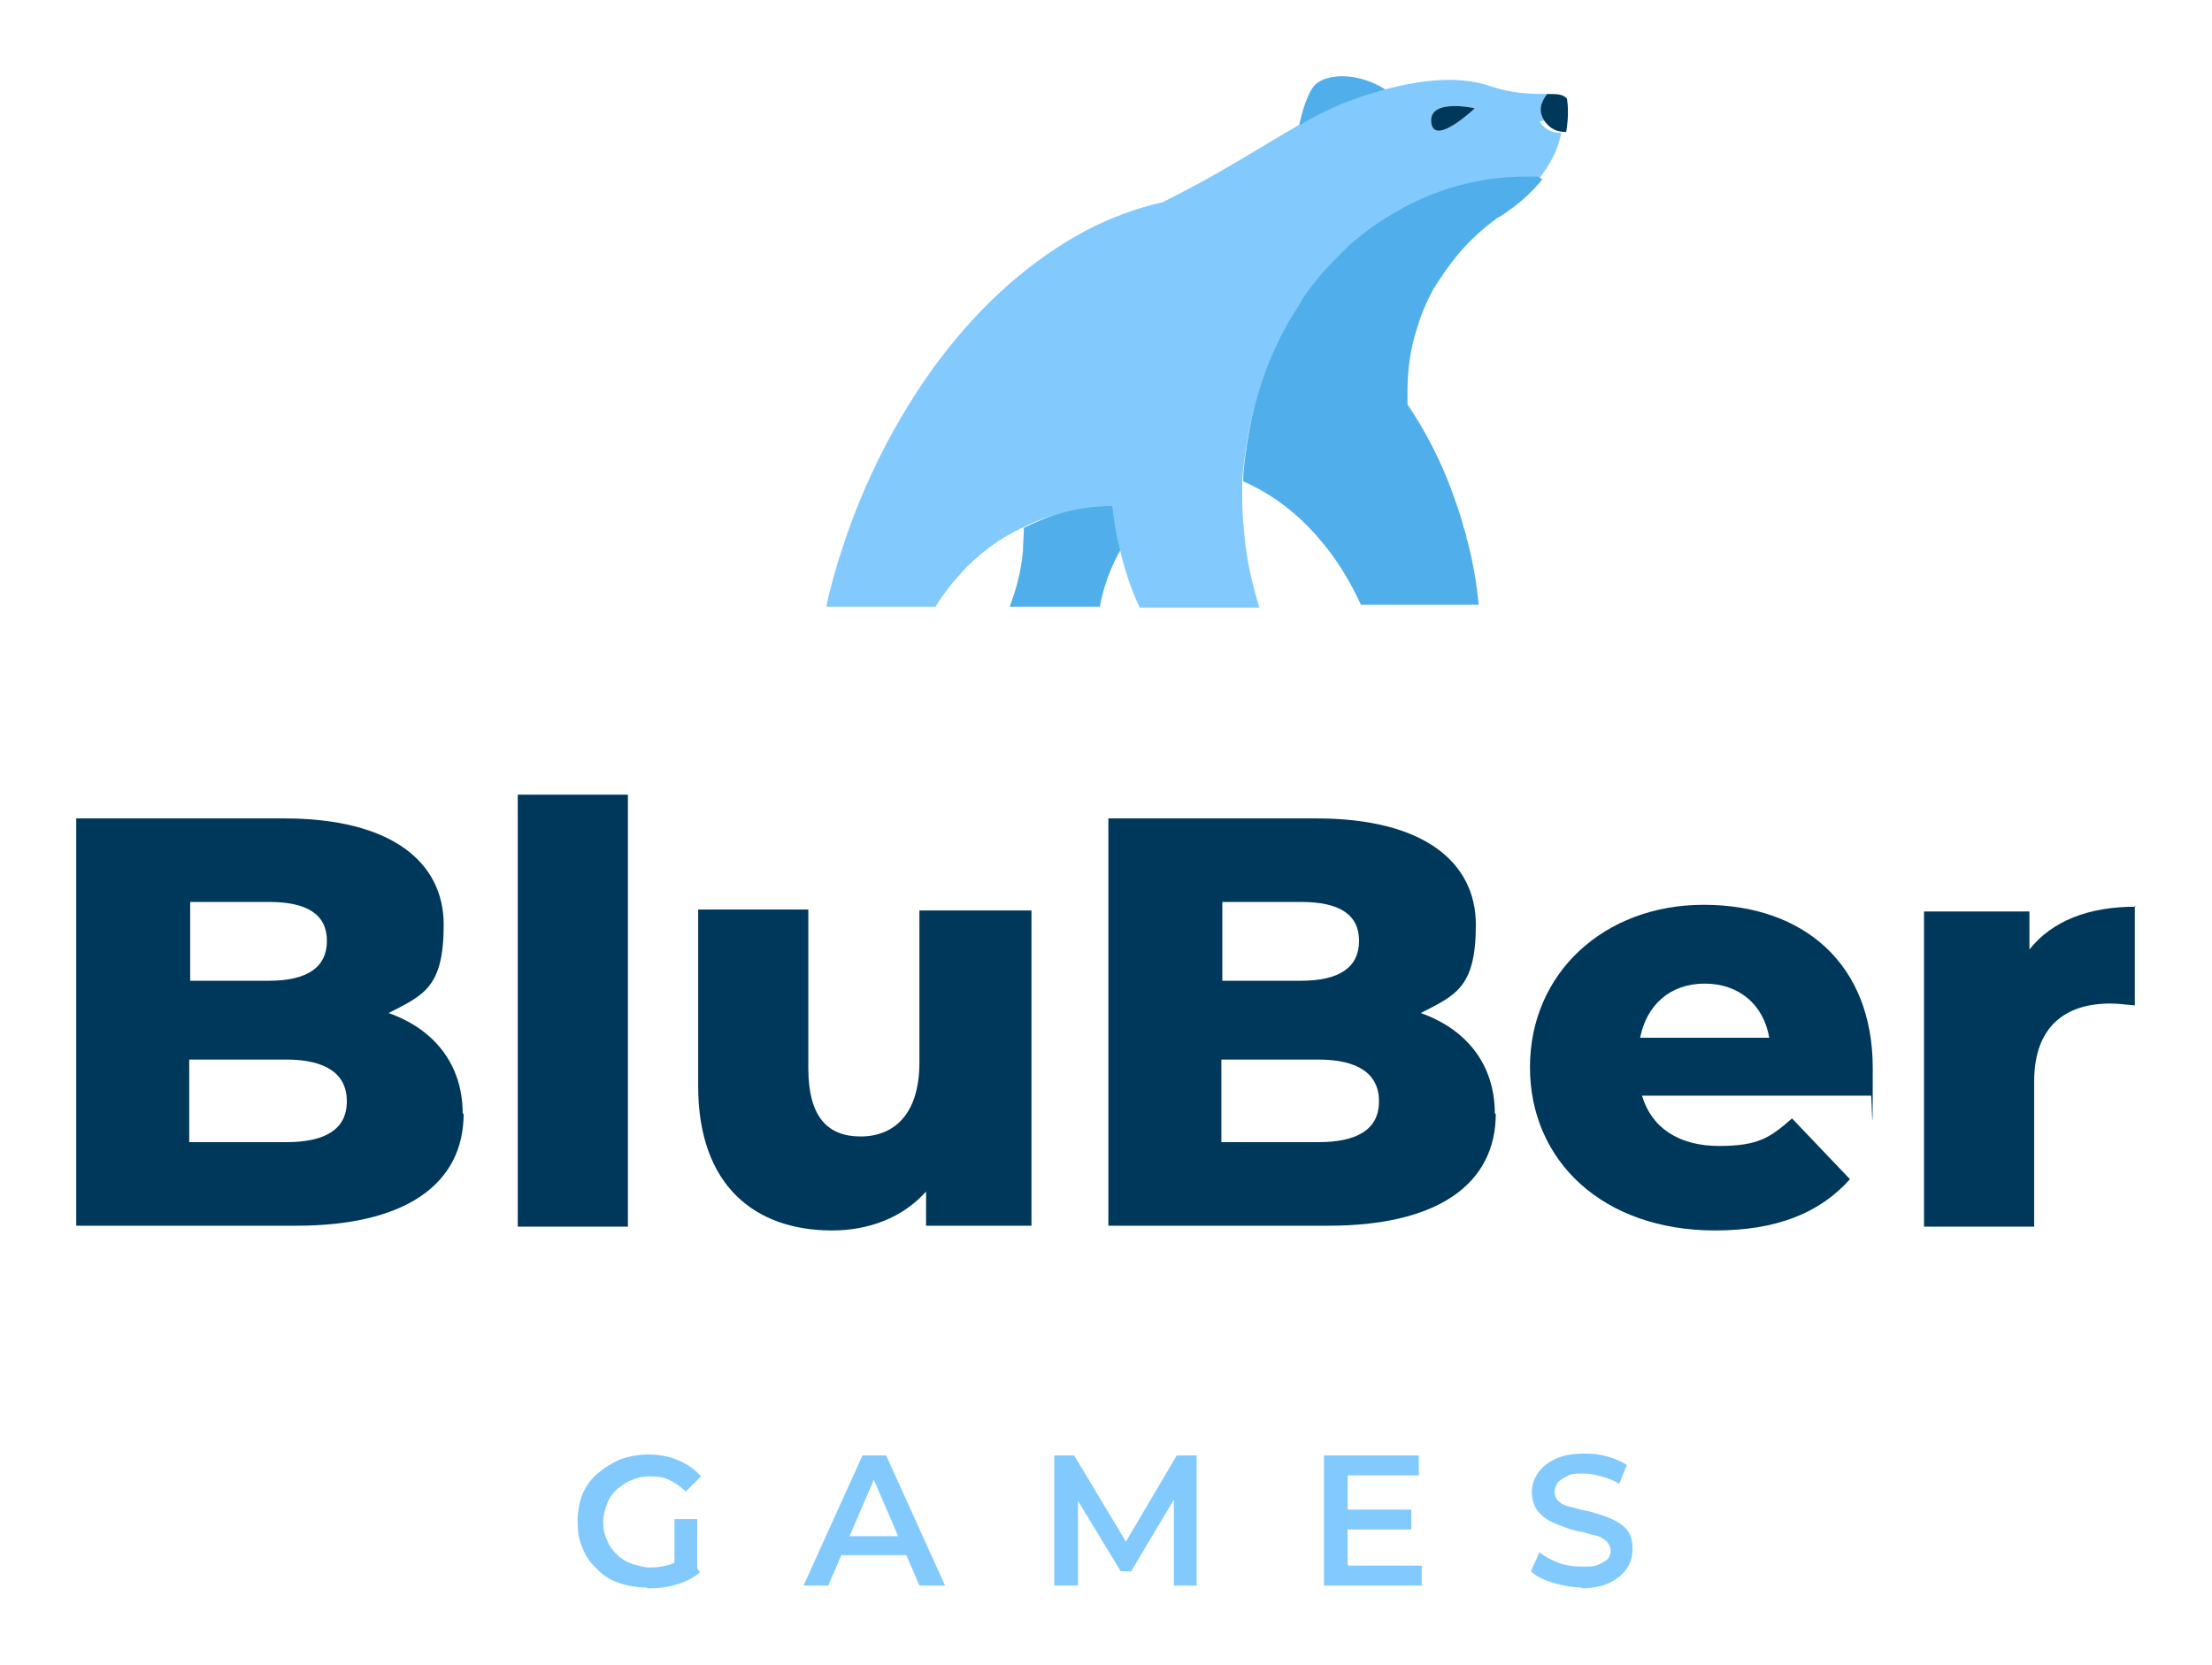
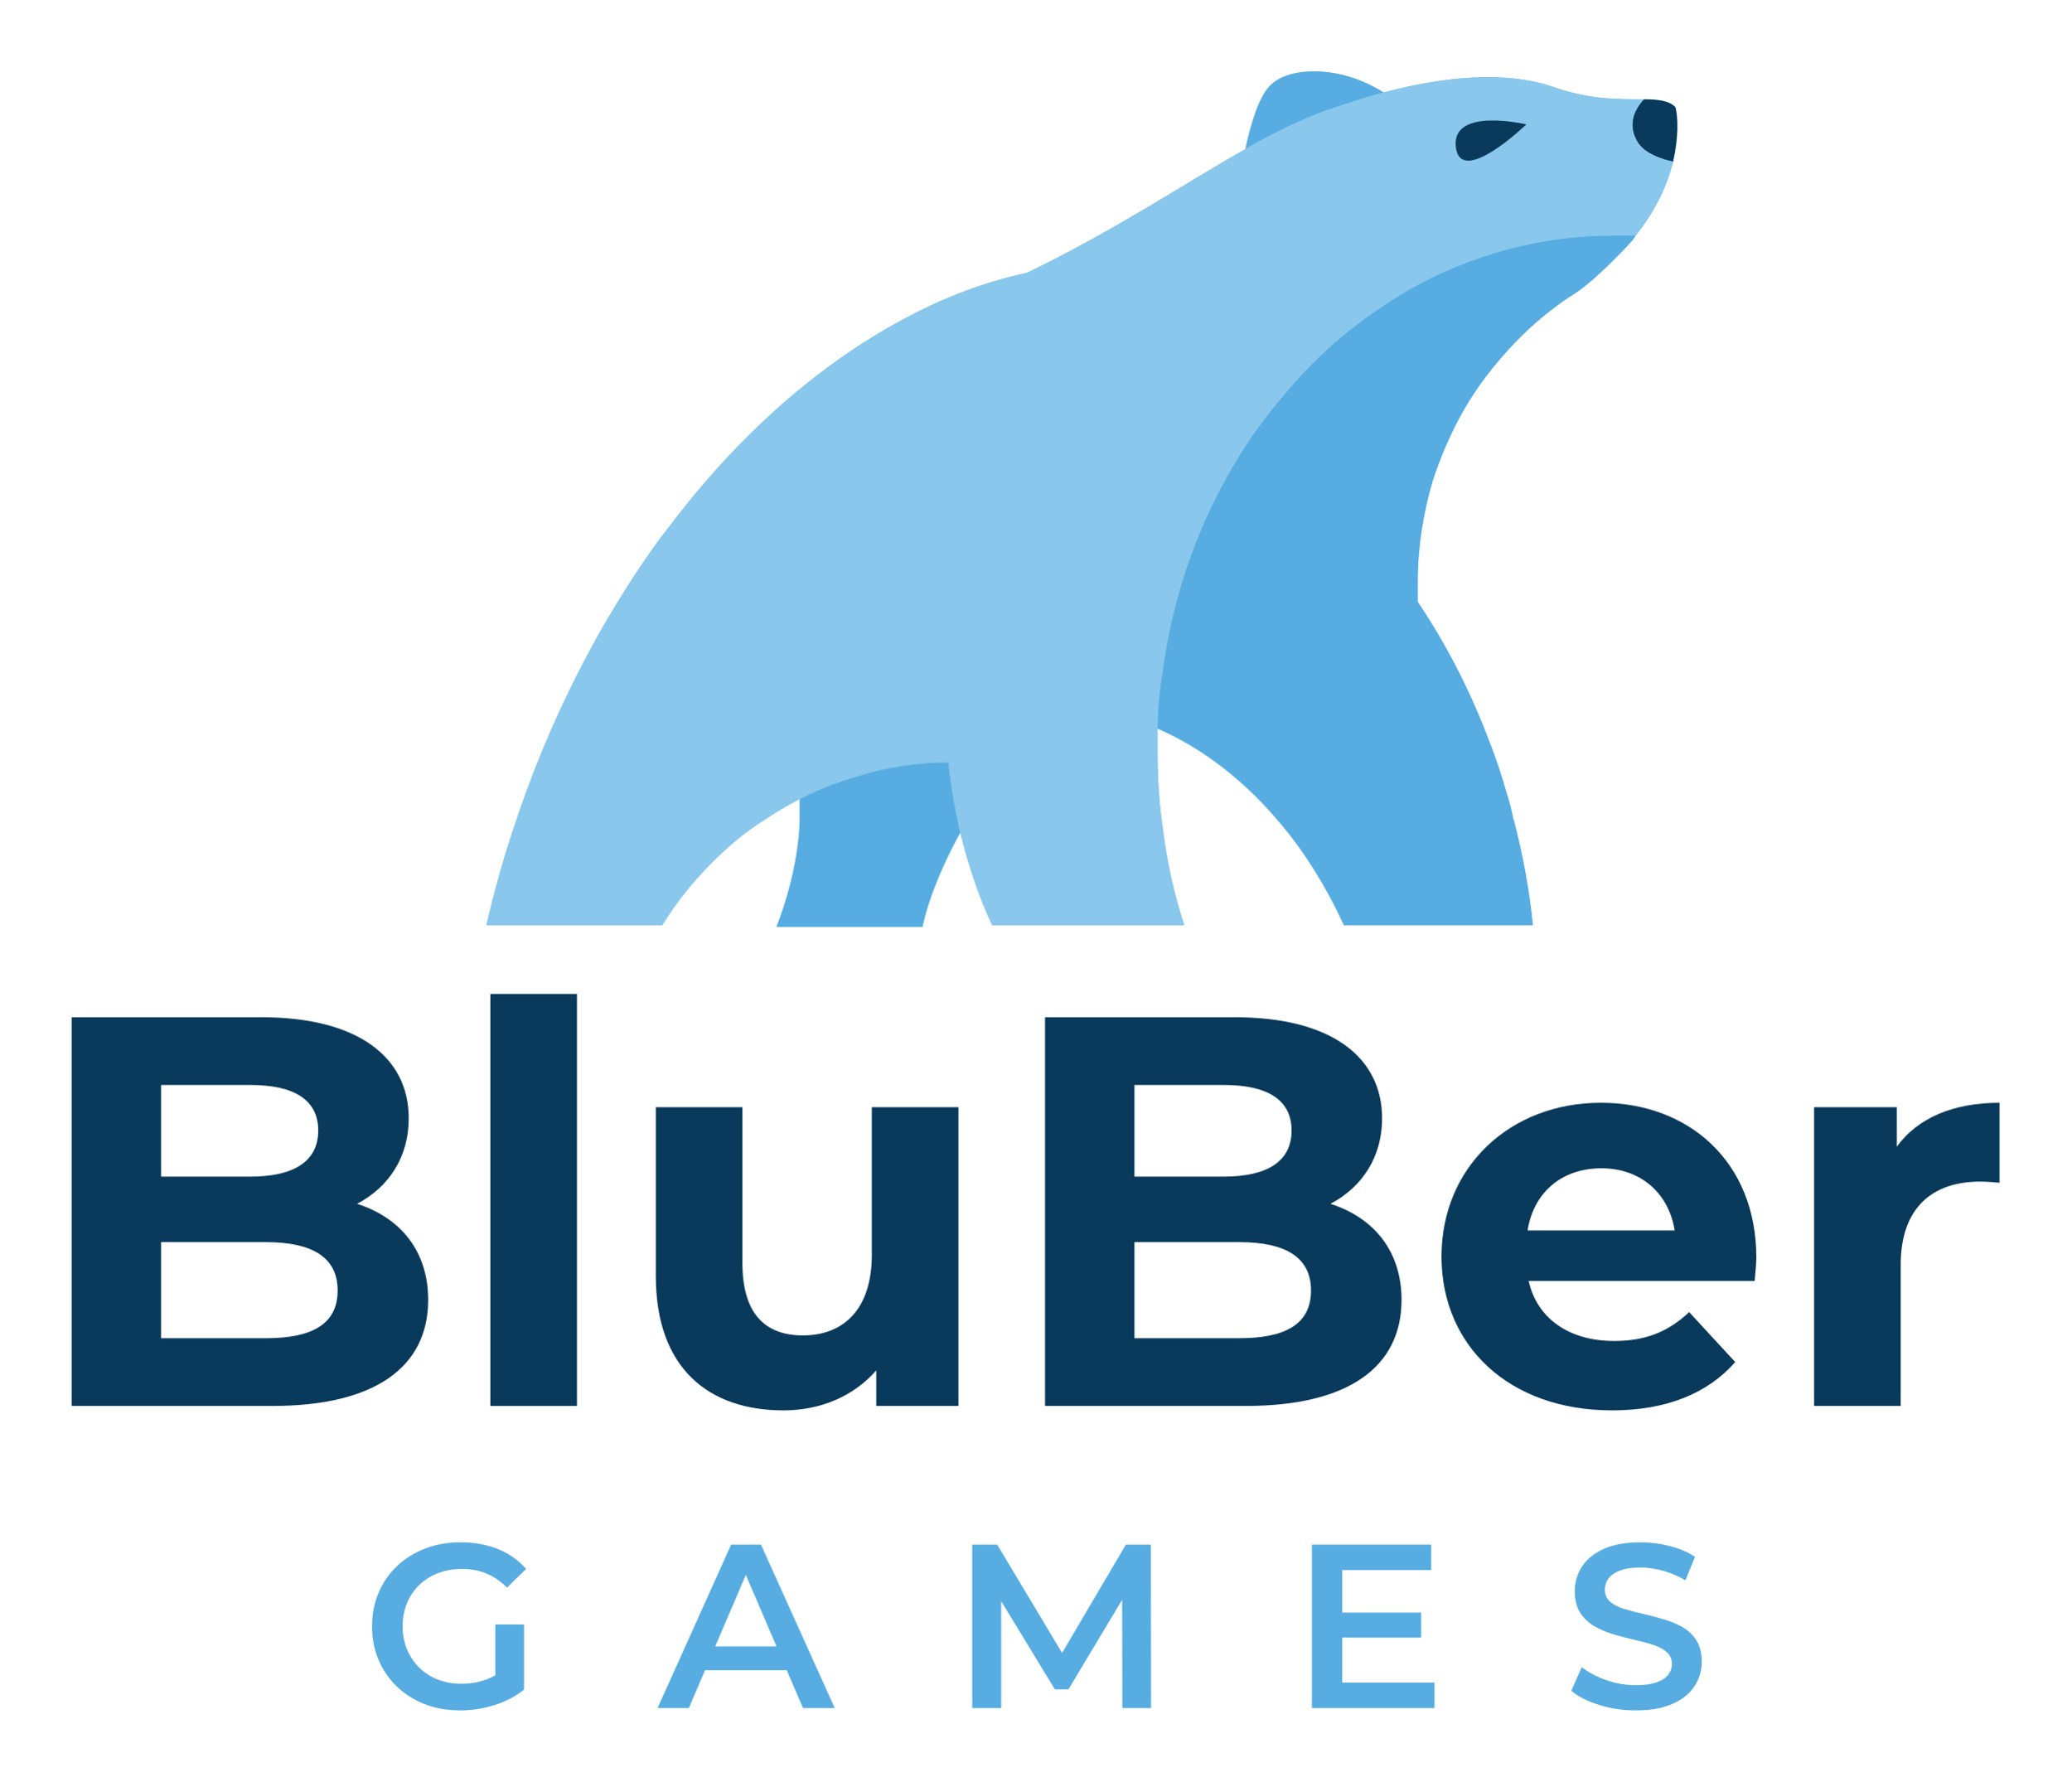
- <svg xmlns="http://www.w3.org/2000/svg" viewBox="153.7 148.3 232.9 175.3" width="699" height="526">
-   <g>
-     <g>
-       <path fill="#00385B" d="M202.5,265.6c0,7.4-6.1,11.8-17.6,11.8h-23.2v-42.9h21.9c11.3,0,16.8,4.6,16.8,11.2s-2.1,7.4-5.8,9.3c4.8,1.7,7.8,5.4,7.8,10.6ZM173.7,243.3v8.3h8.3c4,0,6.1-1.4,6.1-4.2s-2.1-4.1-6.1-4.1h-8.3ZM190.2,264.3c0-2.9-2.2-4.4-6.4-4.4h-10.2v8.7h10.2c4.2,0,6.4-1.4,6.4-4.3Z" />
-       <path fill="#00385B" d="M208.2,232h11.6v45.5h-11.6v-45.5Z" />
-       <path fill="#00385B" d="M262.3,244.2v33.2h-11.1v-3.6c-2.5,2.8-6.1,4.1-9.9,4.1-8.1,0-14.1-4.7-14.1-15.2v-18.6h11.6v16.7c0,5.1,2,7.2,5.5,7.2s6.2-2.3,6.2-7.8v-16h11.6Z" />
-       <path fill="#00385B" d="M311.2,265.6c0,7.4-6.1,11.8-17.6,11.8h-23.2v-42.9h21.9c11.3,0,16.8,4.6,16.8,11.2s-2.1,7.4-5.8,9.3c4.8,1.7,7.8,5.4,7.8,10.6ZM282.4,243.3v8.3h8.3c4,0,6.1-1.4,6.1-4.2s-2.1-4.1-6.1-4.1h-8.3ZM298.9,264.3c0-2.9-2.2-4.4-6.4-4.4h-10.2v8.7h10.2c4.2,0,6.4-1.4,6.4-4.3Z" />
-       <path fill="#00385B" d="M350.7,263.7h-24.1c1,3.4,3.9,5.3,8.1,5.3s5.4-.9,7.7-2.9l6.1,6.4c-3.2,3.6-7.8,5.4-14.2,5.4-11.8,0-19.5-7.3-19.5-17.2s7.8-17.1,18.3-17.1,17.8,6.2,17.8,17.2-.1,2-.2,2.9ZM326.4,257.6h13.6c-.6-3.5-3.2-5.7-6.8-5.7s-6.1,2.2-6.8,5.7Z" />
-       <path fill="#00385B" d="M378.5,243.7v10.5c-1-.1-1.8-.2-2.6-.2-4.7,0-8,2.4-8,8.2v15.3h-11.6v-33.2h11.1v4c2.4-3,6.2-4.5,11.2-4.5Z" />
-     </g>
-     <g>
-       <path fill="#82CAFD" d="M221.7,315.5c-1.1,0-2.1-.2-2.9-.5-.9-.3-1.7-.8-2.3-1.5-.7-.6-1.2-1.4-1.5-2.2-.4-.9-.5-1.8-.5-2.8s.2-2,.5-2.8c.4-.9.9-1.6,1.6-2.2.7-.6,1.5-1.1,2.4-1.5.9-.3,1.9-.5,3-.5s2.2.2,3.1.6c.9.4,1.7.9,2.4,1.7l-1.6,1.6c-.5-.5-1.1-.9-1.7-1.2-.6-.3-1.3-.4-2-.4s-1.4.1-2,.4c-.6.2-1.1.6-1.6,1-.4.4-.8.9-1,1.5-.2.6-.4,1.2-.4,1.9s.1,1.3.4,1.9c.2.6.6,1.1,1,1.5.4.4,1,.8,1.6,1s1.3.4,2,.4,1.3-.1,2-.3c.6-.2,1.2-.6,1.8-1.1l1.4,1.9c-.7.6-1.5,1-2.5,1.3s-1.9.4-2.9.4ZM224.7,313.4v-5.1h2.4v5.5l-2.4-.3Z" />
-       <path fill="#82CAFD" d="M238.3,315.3l6.2-13.7h2.5l6.2,13.7h-2.7l-5.3-12.3h1l-5.3,12.3h-2.6ZM241.1,312.1l.7-2h7.4l.7,2h-8.8Z" />
-       <path fill="#82CAFD" d="M264.7,315.3v-13.7h2.1l6,10h-1.1l5.9-10h2.1v13.7s-2.4,0-2.4,0v-9.9s.5,0,.5,0l-5,8.4h-1.1l-5.1-8.4h.6v9.9h-2.4Z" />
-       <path fill="#82CAFD" d="M295.7,313.2h7.7v2.1h-10.3v-13.7h10v2.1h-7.5v9.4ZM295.5,307.3h6.8v2.1h-6.8v-2.1Z" />
-       <path fill="#82CAFD" d="M320.3,315.5c-1.1,0-2.1-.2-3.1-.5-1-.3-1.8-.7-2.3-1.2l.9-2c.5.4,1.2.8,2,1.1.8.3,1.6.4,2.5.4s1.3,0,1.7-.2c.4-.2.8-.4,1-.6s.3-.6.3-.9-.2-.8-.5-1c-.3-.3-.7-.5-1.2-.6-.5-.1-1-.3-1.6-.4s-1.2-.3-1.7-.5-1.1-.4-1.6-.7c-.5-.3-.9-.7-1.2-1.1-.3-.5-.5-1.1-.5-1.8s.2-1.4.6-2c.4-.6,1-1.1,1.8-1.5.8-.4,1.8-.6,3.1-.6s1.6.1,2.4.3c.8.2,1.5.5,2.1.9l-.8,2c-.6-.4-1.2-.6-1.9-.8-.7-.2-1.3-.3-1.9-.3s-1.3,0-1.7.3c-.4.2-.8.4-1,.7s-.3.6-.3.9.1.8.4,1c.3.3.7.5,1.2.6.5.1,1,.3,1.6.4.6.1,1.2.3,1.8.5.6.2,1.1.4,1.6.7.5.3.9.6,1.2,1.1.3.5.4,1.1.4,1.8s-.2,1.4-.6,2c-.4.6-1,1.1-1.8,1.5s-1.9.6-3.1.6Z" />
-     </g>
-     <g>
-       <path fill="#50AFEA" d="M271.8,206c-1.1,1.9-1.9,4-2.3,6.2h-9.5c.7-1.8,1.2-3.7,1.4-5.8,0-.8.1-1.7.1-2.5h0c1.2-.6,2.4-1.1,3.6-1.5,1.9-.6,3.9-.9,5.9-.9.2,1.5.4,3,.8,4.5Z" />
-       <path fill="#82CAFD" d="M316.3,161c-.7-1.1-.3-2,.3-2.8-1.5,0-3.5,0-5.9-.8-3.1-1.1-6.9-.8-11.1.3-1.2.3-2.5.7-3.8,1.2-1.7.6-3.5,1.5-5.4,2.6-4,2.3-8.6,5.3-14.3,8.1h0c-2.7.6-5.4,1.6-8.1,3-5.6,3-10.9,7.6-15.4,13.6-.2.3-.4.5-.6.8-3.9,5.4-7.3,11.9-9.6,19-.7,2.1-1.3,4.2-1.7,6.2h11.5c.9-1.5,2-2.8,3.2-4.1,1-1,2.2-2,3.4-2.8.8-.5,1.6-1,2.5-1.4,1.2-.6,2.4-1.1,3.6-1.4,1.9-.6,3.9-.9,5.9-.9.2,1.5.4,3,.8,4.5.5,2.2,1.2,4.3,2.1,6.2h12.6c-.6-2-1.1-4-1.4-6.1-.2-1.7-.4-3.5-.4-5.3s0-1,0-1.5c0-1.3.2-2.6.4-3.9.8-5.6,2.8-10.7,5.7-15,0,0,0,0,0-.1,1.1-1.7,2.4-3.2,3.8-4.6.4-.4.9-.9,1.3-1.3,1.6-1.4,3.3-2.6,5.1-3.6,4-2.3,8.6-3.6,13.4-3.6s1,0,1.4,0c1.5-1.8,2.2-3.5,2.5-5-.9,0-1.7-.3-2.3-1.2ZM304.4,161.2c-.3-2.6,4.6-1.5,4.6-1.5,0,0-4.3,4.1-4.6,1.5Z" />
-       <path fill="#50AFEA" d="M316.1,167.2c-.9,1.1-2.1,2.3-3.7,3.4,0,0,0,0,0,0-.3.2-.7.5-1.1.7,0,0,0,0,0,0-1.5,1.1-2.8,2.3-4,3.7-1,1.2-1.9,2.5-2.7,3.8-.7,1.3-1.3,2.7-1.7,4.1h0c-.7,2.1-1,4.4-1,6.7s0,.9,0,1.3c1.9,2.8,3.5,5.9,4.7,9.2.4,1.1.8,2.2,1.1,3.3.1.5.3.9.4,1.4,0,.1,0,.3.1.4h0c.6,2.3,1,4.6,1.2,6.8h-12.4c-1.1-2.4-2.5-4.7-4.1-6.6-2.3-2.8-5.1-5-8.3-6.4,0-1.3.2-2.6.4-3.9.8-5.6,2.8-10.7,5.7-15,0,0,0,0,0-.1,1.1-1.7,2.4-3.2,3.8-4.6.4-.4.9-.9,1.3-1.3,1.6-1.4,3.3-2.6,5.1-3.6,4-2.3,8.6-3.6,13.4-3.6s1,0,1.4,0Z" />
-       <path fill="#50AFEA" d="M299.7,157.7c-1.2.3-2.5.7-3.8,1.2-1.7.6-3.5,1.5-5.4,2.6.3-1.5.9-3.5,1.7-4.3,1.3-1.2,4.6-1.3,7.5.6Z" />
-       <path fill="#00385B" d="M318.6,162.2c-.9,0-1.7-.3-2.3-1.2-.7-1.1-.3-2,.3-2.8,1,0,1.7,0,2.1.5.1.6.2,1.9-.1,3.6Z" />
-       <path fill="#00385B" d="M309,159.7s-4.3,4.1-4.6,1.5c-.3-2.6,4.6-1.5,4.6-1.5Z" />
-     </g>
-   </g>
+ <svg xmlns="http://www.w3.org/2000/svg" viewBox="286.5 335.9 1449.5 1247.3" width="1160" height="998">
+   <path fill="#8AC7ED" d="M 1459.187 411.070 C 1455.218 406.531 1447.273 405.394 1437.058 405.394 C 1421.738 405.394 1399.609 405.960 1374.078 396.882 C 1341.167 385.535 1299.746 388.941 1256.058 400.289 C 1255.660 400.402 1255.207 400.515 1254.808 400.628 C 1224.964 381.566 1189.5 382.300 1176.054 395.183 C 1167.144 403.523 1161.527 424.460 1158.125 440.234 C 1115.113 464.574 1066.375 497.371 1005.265 526.820 C 976.328 533.062 947.390 543.843 919.019 559.164 C 859.441 590.937 802.699 640.867 754.472 704.984 C 752.203 707.824 750.5 710.093 748.230 712.929 C 706.242 770.804 670.496 840.027 645.527 916.628 C 638.152 938.757 631.910 961.453 626.804 983.582 L 749.933 983.582 C 759.578 967.695 771.492 952.941 784.542 939.890 C 795.890 928.542 807.808 918.332 821.425 909.820 C 829.480 904.429 837.539 899.605 846.105 895.238 C 846.164 904.089 846.277 915.664 845.257 923.437 C 842.988 944.429 837.312 965.425 829.937 984.714 L 932.070 984.714 C 936.890 962.191 947.730 938.417 958.511 918.613 C 964.128 941.367 971.390 963.550 980.867 983.582 L 1115.339 983.582 C 1108.531 962.585 1103.425 940.457 1100.589 917.761 C 1097.75 899.039 1096.617 880.312 1096.617 861.023 L 1096.617 845.871 C 1129.414 860.113 1158.917 883.660 1183.429 913.222 C 1200.453 933.648 1215.203 957.480 1227.121 983.582 L 1359.324 983.582 C 1357.054 959.75 1352.515 935.351 1346.273 910.953 C 1345.707 909.25 1345.140 908.117 1345.140 906.414 C 1344.003 901.308 1342.871 896.769 1341.167 891.664 C 1337.765 879.746 1333.792 867.261 1329.253 855.914 C 1315.636 819.601 1298.613 786.691 1278.753 757.187 L 1278.753 743 C 1278.753 718.035 1282.726 694.203 1289.535 671.507 C 1294.640 656.187 1300.882 641.437 1308.257 627.820 C 1316.203 613.066 1325.847 599.449 1336.628 586.964 C 1349.679 571.644 1363.863 558.593 1379.753 547.246 C 1383.722 544.410 1387.695 542.140 1391.667 539.304 C 1408.121 527.386 1428.945 504.238 1428.945 504.238 C 1429.910 502.875 1430.703 501.742 1431.328 500.718 L 1431.386 500.718 C 1445.968 482.335 1453.855 464.460 1457.484 449.085 C 1461.460 431.496 1460.890 417.878 1459.187 411.070 " />
+   <path fill="#8AC7ED" d="M 847.527 894.5 L 862.992 859.714 L 973.058 847.832 L 958.507 918.613 " />
+   <path fill="#093A5B" d="M 522.710 1239.203 C 522.710 1216.269 505.222 1205.386 472.574 1205.386 L 399.113 1205.386 L 399.113 1272.628 L 472.574 1272.628 C 505.222 1272.628 522.710 1262.519 522.710 1239.203 M 399.113 1095.390 L 399.113 1159.523 L 461.691 1159.523 C 492.394 1159.523 509.109 1148.640 509.109 1127.261 C 509.109 1105.886 492.394 1095.390 461.691 1095.390 Z M 586.066 1245.808 C 586.066 1292.839 548.753 1320.046 477.238 1320.046 L 336.539 1320.046 L 336.539 1047.972 L 469.464 1047.972 C 537.480 1047.972 572.460 1076.347 572.460 1118.714 C 572.460 1145.921 558.468 1166.906 536.316 1178.566 C 566.632 1188.285 586.066 1211.605 586.066 1245.808 " />
+   <path fill="#093A5B" d="M 629.597 1031.648 L 690.230 1031.648 L 690.230 1320.046 L 629.597 1320.046 Z M 629.597 1031.648 " />
+   <path fill="#093A5B" d="M 957.246 1110.941 L 957.246 1320.042 L 899.722 1320.042 L 899.722 1295.167 C 883.785 1313.437 860.464 1323.156 834.812 1323.156 C 782.343 1323.156 745.417 1293.617 745.417 1229.093 L 745.417 1110.941 L 806.050 1110.941 L 806.050 1220.156 C 806.050 1255.136 821.597 1270.683 848.417 1270.683 C 876.402 1270.683 896.613 1252.804 896.613 1214.328 L 896.613 1110.941 Z M 957.246 1110.941 " />
+   <path fill="#093A5B" d="M 1204.050 1239.203 C 1204.050 1216.269 1186.562 1205.386 1153.914 1205.386 L 1080.453 1205.386 L 1080.453 1272.628 L 1153.914 1272.628 C 1186.562 1272.628 1204.050 1262.519 1204.050 1239.203 M 1080.453 1095.390 L 1080.453 1159.523 L 1143.031 1159.523 C 1173.734 1159.523 1190.449 1148.640 1190.449 1127.261 C 1190.449 1105.886 1173.734 1095.390 1143.031 1095.390 Z M 1267.406 1245.808 C 1267.406 1292.839 1230.093 1320.046 1158.578 1320.046 L 1017.878 1320.046 L 1017.878 1047.972 L 1150.804 1047.972 C 1218.820 1047.972 1253.800 1076.347 1253.800 1118.714 C 1253.800 1145.921 1239.808 1166.906 1217.656 1178.566 C 1247.972 1188.285 1267.406 1211.605 1267.406 1245.808 " />
+   <path fill="#093A5B" d="M 1355.632 1197.222 L 1458.632 1197.222 C 1454.355 1170.792 1434.535 1153.695 1407.328 1153.695 C 1379.730 1153.695 1359.910 1170.406 1355.632 1197.222 M 1514.601 1232.593 L 1356.410 1232.593 C 1362.242 1258.632 1384.394 1274.570 1416.265 1274.570 C 1438.421 1274.570 1454.355 1267.960 1468.738 1254.359 L 1500.996 1289.339 C 1481.562 1311.496 1452.414 1323.156 1414.710 1323.156 C 1342.417 1323.156 1295.390 1277.679 1295.390 1215.492 C 1295.390 1152.914 1343.195 1107.828 1406.937 1107.828 C 1468.347 1107.828 1515.765 1149.031 1515.765 1216.269 C 1515.765 1220.933 1514.988 1227.539 1514.601 1232.593 " />
+   <path fill="#093A5B" d="M 1686.003 1107.832 L 1686.003 1163.800 C 1680.953 1163.410 1677.066 1163.019 1672.402 1163.019 C 1638.976 1163.019 1616.820 1181.289 1616.820 1221.320 L 1616.820 1320.046 L 1556.187 1320.046 L 1556.187 1110.937 L 1614.101 1110.937 L 1614.101 1138.535 C 1628.871 1118.324 1653.746 1107.832 1686.003 1107.832 " />
+   <path fill="#57ADE1" d="M 633.066 1515.843 L 633.066 1473.031 L 653.167 1473.031 L 653.167 1518.621 Z M 608.390 1533.164 C 599.457 1533.164 591.257 1531.718 583.796 1528.835 C 576.335 1525.949 569.824 1521.867 564.269 1516.578 C 558.714 1511.296 554.410 1505.058 551.359 1497.867 C 548.308 1490.679 546.785 1482.835 546.785 1474.335 C 546.785 1465.839 548.308 1457.996 551.359 1450.804 C 554.410 1443.617 558.738 1437.378 564.351 1432.093 C 569.960 1426.812 576.527 1422.726 584.042 1419.839 C 591.558 1416.953 599.785 1415.507 608.718 1415.507 C 618.414 1415.507 627.156 1417.089 634.945 1420.246 C 642.734 1423.410 649.296 1428.039 654.636 1434.136 L 641.238 1447.210 C 636.769 1442.746 631.949 1439.449 626.773 1437.324 C 621.601 1435.199 615.910 1434.136 609.699 1434.136 C 603.707 1434.136 598.148 1435.117 593.031 1437.078 C 587.910 1439.039 583.496 1441.820 579.792 1445.414 C 576.089 1449.007 573.230 1453.257 571.214 1458.160 C 569.199 1463.062 568.191 1468.453 568.191 1474.335 C 568.191 1480.113 569.199 1485.449 571.214 1490.351 C 573.230 1495.253 576.089 1499.531 579.792 1503.179 C 583.496 1506.832 587.855 1509.632 592.867 1511.593 C 597.875 1513.554 603.433 1514.535 609.535 1514.535 C 615.199 1514.535 620.671 1513.636 625.957 1511.839 C 631.242 1510.042 636.277 1507.019 641.074 1502.769 L 653.167 1518.621 C 647.175 1523.417 640.230 1527.039 632.332 1529.488 C 624.433 1531.941 616.453 1533.164 608.390 1533.164 " />
+   <path fill="#57ADE1" d="M 770.332 1505.058 L 776.050 1488.390 L 837.820 1488.390 L 843.539 1505.058 Z M 746.636 1531.531 L 798.113 1417.144 L 819.027 1417.144 L 870.667 1531.531 L 848.441 1531.531 L 804.156 1428.417 L 812.656 1428.417 L 768.535 1531.531 Z M 746.636 1531.531 " />
+   <path fill="#57ADE1" d="M 966.914 1531.531 L 966.914 1417.144 L 984.402 1417.144 L 1034.406 1500.648 L 1025.253 1500.648 L 1074.441 1417.144 L 1091.925 1417.144 L 1092.089 1531.531 L 1071.992 1531.531 L 1071.828 1448.679 L 1076.074 1448.679 L 1034.242 1518.457 L 1024.765 1518.457 L 982.277 1448.679 L 987.179 1448.679 L 987.179 1531.531 Z M 966.914 1531.531 " />
+   <path fill="#57ADE1" d="M 1224.289 1464.695 L 1281.156 1464.695 L 1281.156 1482.179 L 1224.289 1482.179 Z M 1225.921 1513.718 L 1290.472 1513.718 L 1290.472 1531.531 L 1204.679 1531.531 L 1204.679 1417.144 L 1288.183 1417.144 L 1288.183 1434.953 L 1225.921 1434.953 Z M 1225.921 1513.718 " />
+   <path fill="#57ADE1" d="M 1431.332 1533.164 C 1422.398 1533.164 1413.847 1531.882 1405.679 1529.324 C 1397.507 1526.769 1391.023 1523.472 1386.230 1519.437 L 1393.585 1502.933 C 1398.160 1506.531 1403.824 1509.527 1410.578 1511.921 C 1417.332 1514.320 1424.25 1515.519 1431.332 1515.519 C 1437.324 1515.519 1442.171 1514.863 1445.878 1513.558 C 1449.578 1512.25 1452.304 1510.480 1454.046 1508.246 C 1455.789 1506.015 1456.660 1503.480 1456.660 1500.648 C 1456.660 1497.160 1455.406 1494.355 1452.902 1492.230 C 1450.394 1490.105 1447.156 1488.417 1443.179 1487.164 C 1439.203 1485.914 1434.789 1484.742 1429.945 1483.652 C 1425.097 1482.562 1420.246 1481.281 1415.398 1479.812 C 1410.550 1478.339 1406.140 1476.437 1402.164 1474.093 C 1398.187 1471.75 1394.945 1468.617 1392.441 1464.695 C 1389.933 1460.773 1388.683 1455.765 1388.683 1449.660 C 1388.683 1443.453 1390.343 1437.761 1393.664 1432.585 C 1396.988 1427.414 1402.054 1423.269 1408.863 1420.164 C 1415.671 1417.062 1424.308 1415.507 1434.765 1415.507 C 1441.628 1415.507 1448.437 1416.382 1455.191 1418.125 C 1461.945 1419.867 1467.828 1422.371 1472.839 1425.640 L 1466.140 1442.144 C 1461.019 1439.097 1455.734 1436.835 1450.289 1435.363 C 1444.839 1433.894 1439.609 1433.156 1434.601 1433.156 C 1428.718 1433.156 1423.949 1433.867 1420.304 1435.281 C 1416.652 1436.699 1413.984 1438.550 1412.296 1440.835 C 1410.605 1443.125 1409.761 1445.738 1409.761 1448.683 C 1409.761 1452.167 1410.988 1454.972 1413.437 1457.097 C 1415.890 1459.222 1419.101 1460.882 1423.082 1462.082 C 1427.058 1463.281 1431.496 1464.449 1436.398 1465.593 C 1441.300 1466.738 1446.175 1468.019 1451.023 1469.437 C 1455.871 1470.851 1460.281 1472.703 1464.261 1474.992 C 1468.234 1477.277 1471.449 1480.382 1473.902 1484.304 C 1476.355 1488.226 1477.578 1493.187 1477.578 1499.175 C 1477.578 1505.277 1475.917 1510.917 1472.593 1516.089 C 1469.269 1521.265 1464.179 1525.402 1457.316 1528.507 C 1450.453 1531.613 1441.792 1533.164 1431.332 1533.164 " />
+   <path fill="#57ADE1" d="M 958.507 918.613 C 947.730 938.414 936.890 962.191 932.070 984.718 L 829.937 984.718 C 837.312 965.425 842.988 944.429 845.253 923.437 C 846.277 915.664 846.164 904.089 846.105 895.238 C 846.562 895.011 847.070 894.726 847.527 894.5 C 860.007 888.257 873.058 883.152 886.675 879.179 C 906.535 872.937 928.097 869.531 950.226 869.531 C 951.929 885.988 954.765 901.875 958.167 917.195 C 958.281 917.648 958.398 918.160 958.507 918.613 " />
+   <path fill="#57ADE1" d="M 1431.328 500.718 C 1430.707 501.742 1429.910 502.875 1428.945 504.238 C 1428.945 504.238 1408.121 527.386 1391.667 539.300 C 1387.695 542.140 1383.722 544.410 1379.753 547.246 C 1363.863 558.593 1349.679 571.644 1336.628 586.964 C 1325.847 599.449 1316.203 613.066 1308.257 627.820 C 1300.882 641.437 1294.640 656.187 1289.535 671.507 C 1282.726 694.203 1278.753 718.035 1278.753 743 L 1278.753 757.187 C 1298.613 786.691 1315.636 819.601 1329.253 855.914 C 1333.792 867.261 1337.765 879.746 1341.167 891.664 C 1342.871 896.769 1344.003 901.308 1345.140 906.414 C 1345.140 908.117 1345.707 909.25 1346.273 910.953 C 1352.515 935.351 1357.054 959.75 1359.324 983.582 L 1227.121 983.582 C 1215.203 957.480 1200.453 933.648 1183.429 913.222 C 1158.917 883.660 1129.414 860.113 1096.617 845.871 L 1096.617 844.566 C 1096.617 830.382 1098.320 816.765 1100.589 802.578 C 1109.097 743 1130.660 688.531 1161.867 642.570 C 1161.867 642.570 1162.433 641.437 1163.003 640.867 C 1175.484 623.281 1189.105 606.824 1203.855 591.503 C 1208.394 586.964 1213.503 582.425 1218.042 577.886 C 1235.062 563.132 1253.218 550.082 1272.511 538.734 C 1315.636 514.335 1364.433 500.718 1416.066 500.718 Z M 1431.328 500.718 " />
+   <path fill="#57ADE1" d="M 1254.808 400.628 C 1242.156 403.976 1228.937 408.402 1215.773 412.773 C 1197.046 419.582 1178.324 428.660 1158.464 440.007 C 1158.351 440.062 1158.234 440.121 1158.125 440.234 C 1161.527 424.460 1167.144 403.523 1176.054 395.183 C 1189.5 382.300 1224.964 381.562 1254.808 400.628 " />
+   <path fill="#093A5B" d="M 1457.488 449.085 C 1457.488 449.085 1439.328 445.679 1433.089 436.035 C 1425.710 424.687 1429.117 413.906 1437.058 405.394 C 1447.273 405.394 1455.214 406.531 1459.191 411.070 C 1460.890 417.878 1461.457 431.496 1457.488 449.085 " />
+   <path fill="#8AC7ED" d="M 1305.421 438.871 C 1302.015 410.503 1354.785 422.984 1354.785 422.984 C 1354.785 422.984 1308.828 467.242 1305.421 438.871 M 1433.089 436.035 C 1425.710 424.687 1429.117 413.906 1437.058 405.394 C 1421.738 405.394 1399.609 405.960 1374.078 396.882 C 1341.167 385.535 1299.75 388.941 1256.058 400.289 C 1255.660 400.402 1255.207 400.515 1254.808 400.628 C 1242.156 403.976 1228.937 408.402 1215.773 412.773 C 1197.046 419.582 1178.324 428.660 1158.464 440.007 C 1158.351 440.062 1158.238 440.121 1158.125 440.234 C 1115.113 464.574 1066.375 497.371 1005.265 526.820 C 976.328 533.062 947.386 543.843 919.019 559.164 C 859.441 590.937 802.699 640.867 754.472 704.984 C 752.203 707.824 750.5 710.093 748.230 712.929 C 706.242 770.804 670.496 840.027 645.527 916.628 C 638.152 938.757 631.910 961.453 626.804 983.582 L 749.933 983.582 C 759.578 967.695 771.492 952.941 784.542 939.890 C 795.890 928.542 807.808 918.332 821.425 909.820 C 829.480 904.429 837.539 899.605 846.105 895.238 C 846.558 895.007 847.070 894.726 847.523 894.5 C 860.007 888.257 873.058 883.152 886.675 879.179 C 906.535 872.937 928.097 869.535 950.226 869.535 C 951.929 885.988 954.765 901.875 958.167 917.195 C 958.281 917.648 958.398 918.160 958.507 918.613 C 964.128 941.367 971.390 963.550 980.867 983.582 L 1115.339 983.582 C 1108.531 962.585 1103.425 940.457 1100.589 917.761 C 1097.75 899.039 1096.617 880.312 1096.617 861.023 L 1096.617 844.566 C 1096.617 830.382 1098.320 816.765 1100.589 802.578 C 1109.097 743 1130.660 688.531 1161.867 642.570 C 1161.867 642.570 1162.433 641.437 1163.003 640.867 C 1175.484 623.281 1189.105 606.824 1203.855 591.503 C 1208.394 586.964 1213.503 582.425 1218.042 577.886 C 1235.062 563.132 1253.218 550.082 1272.511 538.734 C 1315.636 514.335 1364.433 500.718 1416.066 500.718 L 1431.386 500.718 C 1445.968 482.335 1453.855 464.460 1457.484 449.085 C 1457.484 449.085 1439.328 445.679 1433.089 436.035 " />
+   <path fill="#093A5B" d="M 1354.785 422.984 C 1354.785 422.984 1308.824 467.242 1305.421 438.871 C 1302.015 410.503 1354.785 422.984 1354.785 422.984 " />
</svg>
